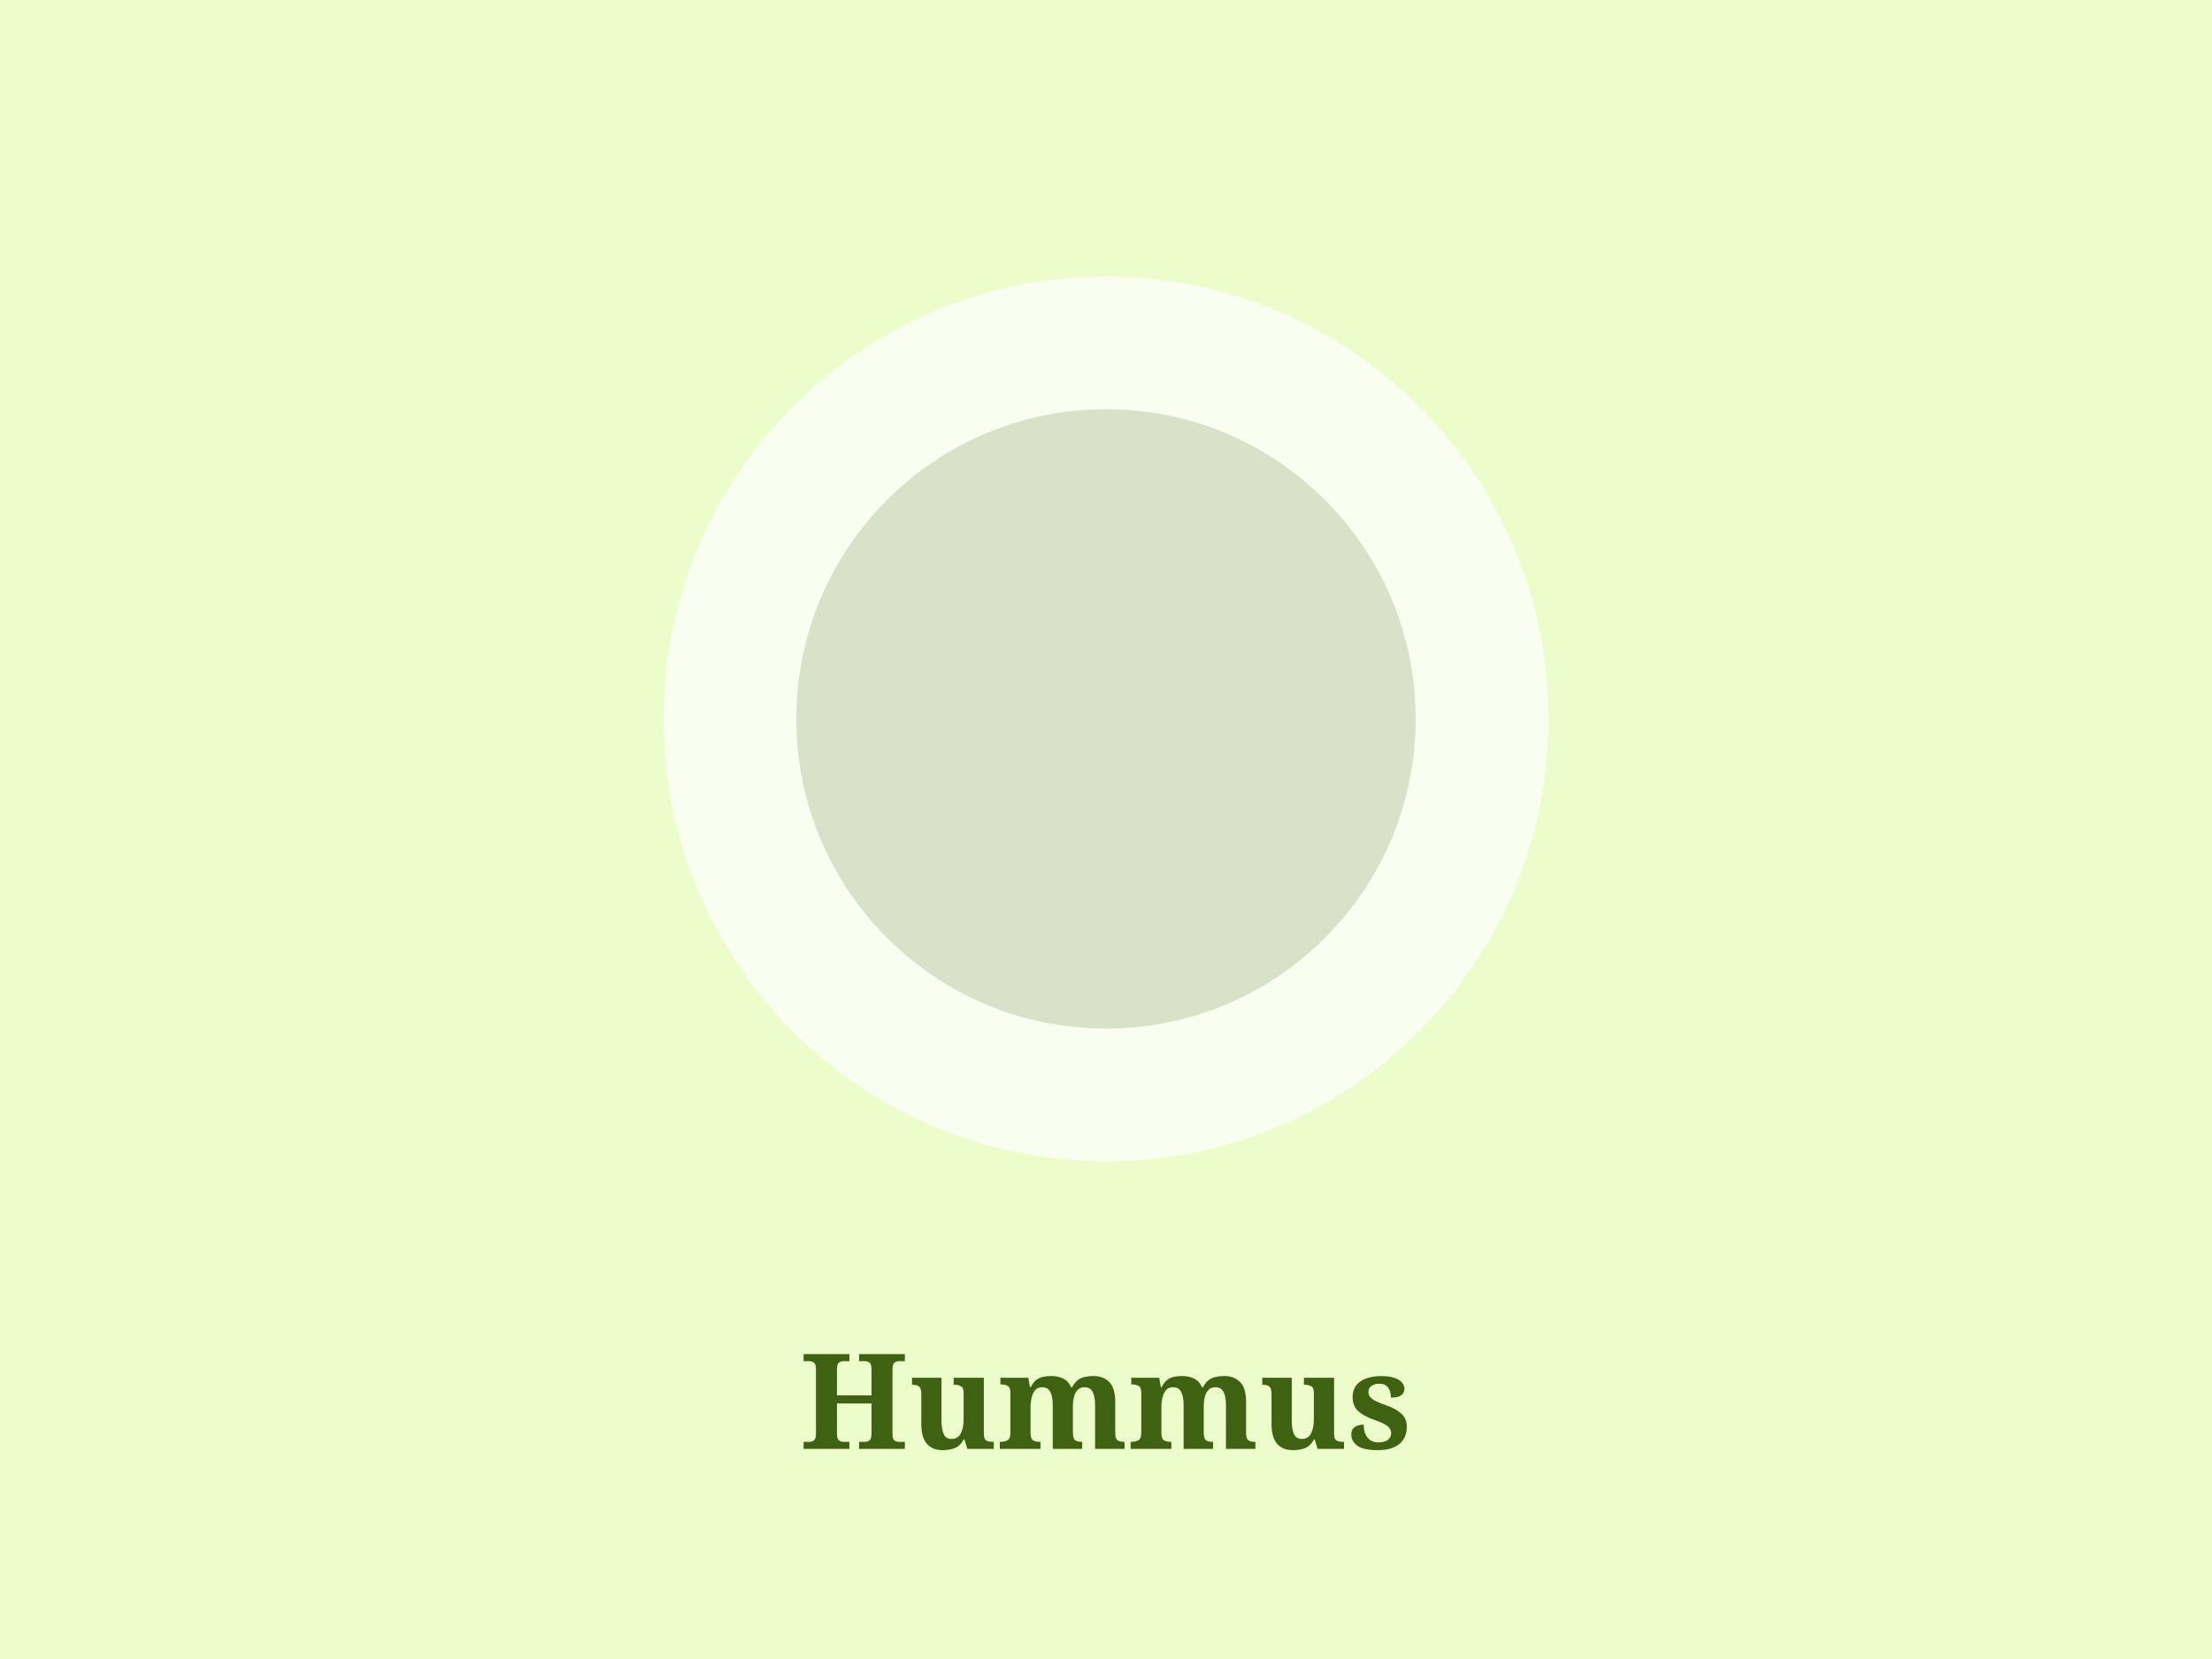
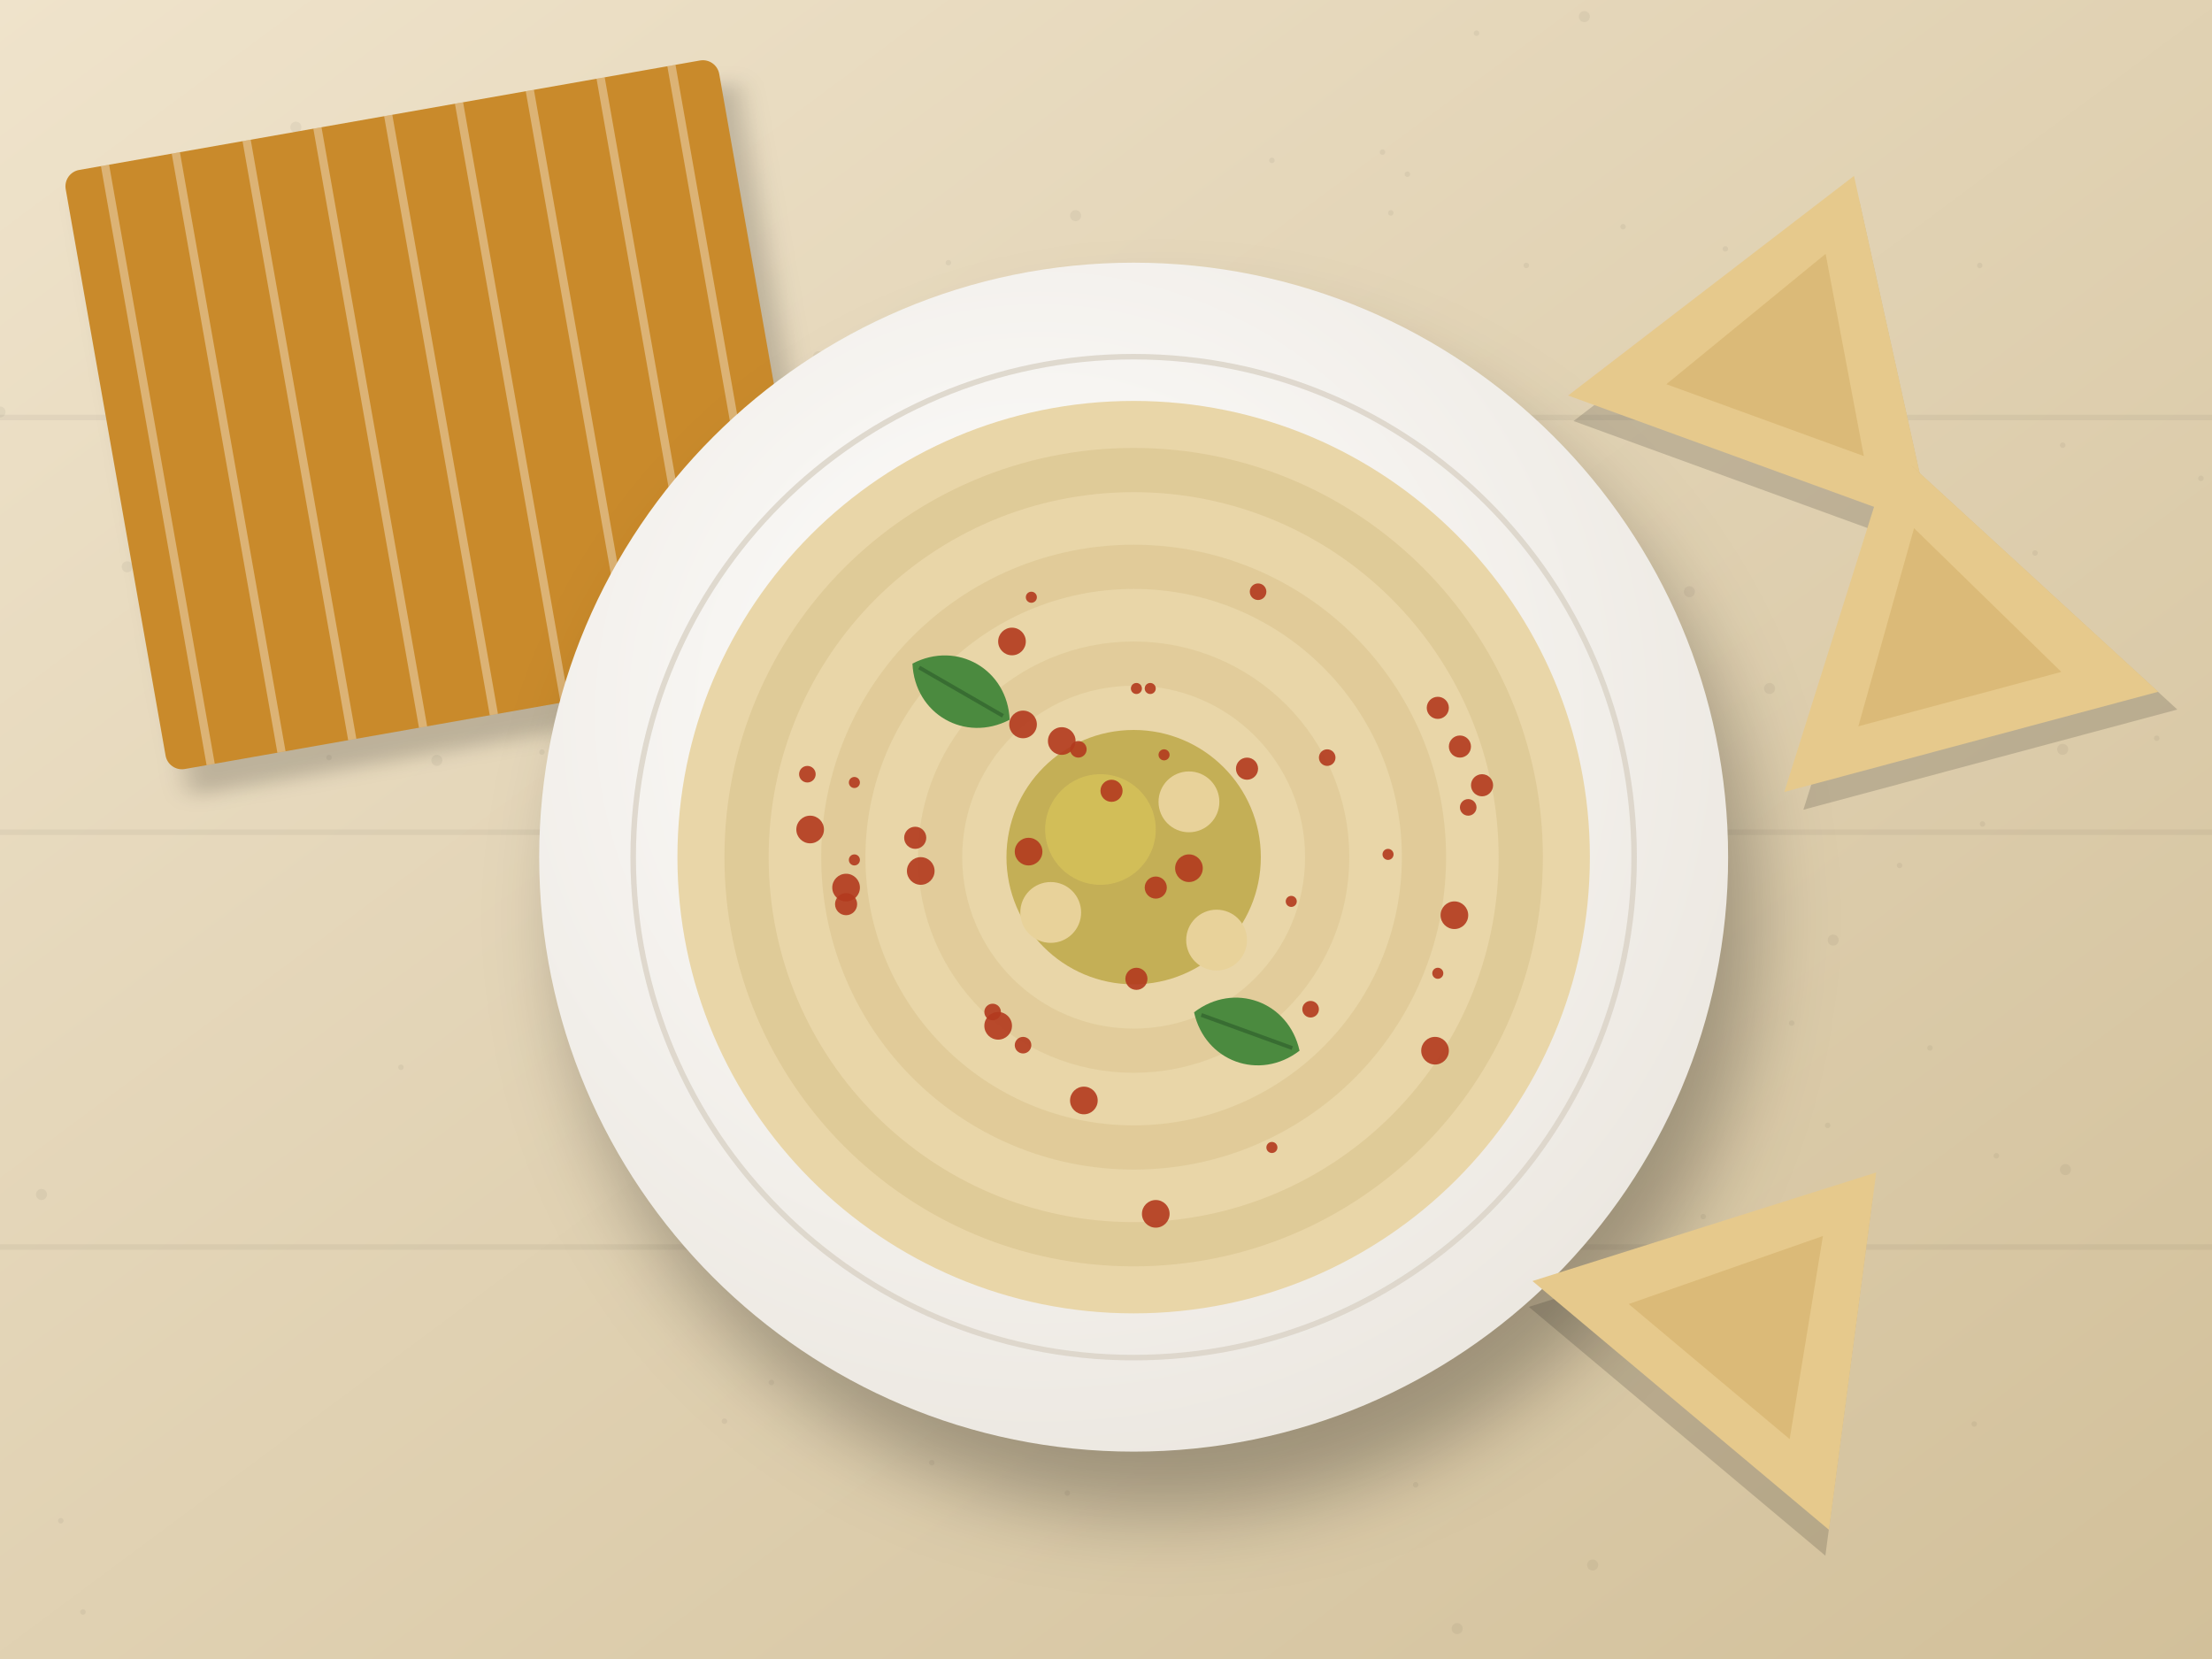
- <svg xmlns="http://www.w3.org/2000/svg" viewBox="0 0 400 300" role="img">
-   <rect width="400" height="300" fill="#ecfccb" />
-   <circle cx="200" cy="130" r="80" fill="#ffffff" opacity="0.7" />
-   <circle cx="200" cy="130" r="56" fill="#3f6212" opacity="0.18" />
-   <text x="200" y="262" text-anchor="middle" font-family="Georgia, serif" font-size="24" font-weight="bold" fill="#3f6212">Hummus</text>
+ <svg xmlns="http://www.w3.org/2000/svg" viewBox="0 0 800 600" role="img">
+   <defs>
+     <linearGradient id="bg" x1="0" y1="0" x2="1" y2="1">
+       <stop offset="0" stop-color="#efe3cb" />
+       <stop offset="1" stop-color="#d2c09a" />
+     </linearGradient>
+     <radialGradient id="plate" cx="0.42" cy="0.38" r="0.75">
+       <stop offset="0" stop-color="#ffffff" />
+       <stop offset="1" stop-color="#e9e4dc" />
+     </radialGradient>
+     <filter id="soft" x="-20%" y="-20%" width="140%" height="140%">
+       <feGaussianBlur stdDeviation="14" />
+     </filter>
+     <filter id="tiny" x="-20%" y="-20%" width="140%" height="140%">
+       <feGaussianBlur stdDeviation="4" />
+     </filter>
+   </defs>
+   <rect width="800" height="600" fill="url(#bg)" />
+   <rect x="0" y="150" width="800" height="2" fill="#000" opacity="0.045" />
+   <rect x="0" y="300" width="800" height="2" fill="#000" opacity="0.045" />
+   <rect x="0" y="450" width="800" height="2" fill="#000" opacity="0.045" />
+   <circle cx="587" cy="82" r="1" fill="#000" opacity="0.05" />
+   <circle cx="780" cy="267" r="1" fill="#000" opacity="0.05" />
+   <circle cx="0" cy="149" r="2" fill="#000" opacity="0.05" />
+   <circle cx="600" cy="481" r="2" fill="#000" opacity="0.05" />
+   <circle cx="382" cy="327" r="1" fill="#000" opacity="0.05" />
+   <circle cx="279" cy="500" r="1" fill="#000" opacity="0.05" />
+   <circle cx="747" cy="423" r="2" fill="#000" opacity="0.05" />
+   <circle cx="552" cy="96" r="1" fill="#000" opacity="0.05" />
+   <circle cx="576" cy="566" r="2" fill="#000" opacity="0.05" />
+   <circle cx="746" cy="271" r="2" fill="#000" opacity="0.05" />
+   <circle cx="624" cy="90" r="1" fill="#000" opacity="0.05" />
+   <circle cx="343" cy="95" r="1" fill="#000" opacity="0.05" />
+   <circle cx="419" cy="256" r="1" fill="#000" opacity="0.05" />
+   <circle cx="716" cy="96" r="1" fill="#000" opacity="0.05" />
+   <circle cx="717" cy="298" r="1" fill="#000" opacity="0.05" />
+   <circle cx="46" cy="205" r="2" fill="#000" opacity="0.05" />
+   <circle cx="369" cy="498" r="1" fill="#000" opacity="0.05" />
+   <circle cx="527" cy="589" r="2" fill="#000" opacity="0.05" />
+   <circle cx="714" cy="515" r="1" fill="#000" opacity="0.05" />
+   <circle cx="648" cy="370" r="1" fill="#000" opacity="0.05" />
+   <circle cx="616" cy="440" r="1" fill="#000" opacity="0.05" />
+   <circle cx="365" cy="122" r="1" fill="#000" opacity="0.05" />
+   <circle cx="512" cy="537" r="1" fill="#000" opacity="0.05" />
+   <circle cx="119" cy="274" r="1" fill="#000" opacity="0.05" />
+   <circle cx="736" cy="200" r="1" fill="#000" opacity="0.05" />
+   <circle cx="495" cy="228" r="1" fill="#000" opacity="0.05" />
+   <circle cx="611" cy="214" r="2" fill="#000" opacity="0.05" />
+   <circle cx="534" cy="12" r="1" fill="#000" opacity="0.05" />
+   <circle cx="796" cy="173" r="1" fill="#000" opacity="0.05" />
+   <circle cx="663" cy="340" r="2" fill="#000" opacity="0.05" />
+   <circle cx="687" cy="313" r="1" fill="#000" opacity="0.05" />
+   <circle cx="386" cy="540" r="1" fill="#000" opacity="0.05" />
+   <circle cx="296" cy="129" r="2" fill="#000" opacity="0.05" />
+   <circle cx="500" cy="55" r="1" fill="#000" opacity="0.05" />
+   <circle cx="433" cy="407" r="1" fill="#000" opacity="0.05" />
+   <circle cx="451" cy="251" r="1" fill="#000" opacity="0.05" />
+   <circle cx="617" cy="456" r="1" fill="#000" opacity="0.05" />
+   <circle cx="389" cy="78" r="2" fill="#000" opacity="0.05" />
+   <circle cx="436" cy="482" r="1" fill="#000" opacity="0.05" />
+   <circle cx="722" cy="418" r="1" fill="#000" opacity="0.05" />
+   <circle cx="196" cy="272" r="1" fill="#000" opacity="0.05" />
+   <circle cx="499" cy="176" r="1" fill="#000" opacity="0.05" />
+   <circle cx="22" cy="550" r="1" fill="#000" opacity="0.05" />
+   <circle cx="257" cy="369" r="1" fill="#000" opacity="0.05" />
+   <circle cx="262" cy="514" r="1" fill="#000" opacity="0.05" />
+   <circle cx="337" cy="529" r="1" fill="#000" opacity="0.05" />
+   <circle cx="420" cy="431" r="2" fill="#000" opacity="0.05" />
+   <circle cx="497" cy="274" r="2" fill="#000" opacity="0.05" />
+   <circle cx="486" cy="490" r="1" fill="#000" opacity="0.05" />
+   <circle cx="145" cy="386" r="1" fill="#000" opacity="0.05" />
+   <circle cx="313" cy="478" r="1" fill="#000" opacity="0.05" />
+   <circle cx="375" cy="166" r="2" fill="#000" opacity="0.05" />
+   <circle cx="385" cy="272" r="1" fill="#000" opacity="0.05" />
+   <circle cx="661" cy="407" r="1" fill="#000" opacity="0.05" />
+   <circle cx="746" cy="161" r="1" fill="#000" opacity="0.05" />
+   <circle cx="573" cy="6" r="2" fill="#000" opacity="0.05" />
+   <circle cx="460" cy="58" r="1" fill="#000" opacity="0.05" />
+   <circle cx="30" cy="583" r="1" fill="#000" opacity="0.05" />
+   <circle cx="698" cy="379" r="1" fill="#000" opacity="0.05" />
+   <circle cx="509" cy="63" r="1" fill="#000" opacity="0.05" />
+   <circle cx="158" cy="275" r="2" fill="#000" opacity="0.05" />
+   <circle cx="15" cy="432" r="2" fill="#000" opacity="0.05" />
+   <circle cx="503" cy="77" r="1" fill="#000" opacity="0.05" />
+   <circle cx="237" cy="102" r="1" fill="#000" opacity="0.05" />
+   <circle cx="370" cy="148" r="2" fill="#000" opacity="0.05" />
+   <circle cx="640" cy="249" r="2" fill="#000" opacity="0.05" />
+   <circle cx="325" cy="147" r="1" fill="#000" opacity="0.05" />
+   <circle cx="643" cy="99" r="2" fill="#000" opacity="0.05" />
+   <circle cx="107" cy="46" r="2" fill="#000" opacity="0.05" />
+   <circle cx="489" cy="473" r="2" fill="#000" opacity="0.05" />
+   <g transform="rotate(-10 160.0 150.0)">
+     <rect x="46" y="50" width="240" height="220" fill="#000" opacity="0.18" filter="url(#tiny)" />
+     <rect x="40" y="40" width="240" height="220" rx="6" fill="#c98a2b" />
+     <rect x="54" y="40" width="3" height="220" fill="#fff" opacity="0.35" />
+     <rect x="80" y="40" width="3" height="220" fill="#fff" opacity="0.35" />
+     <rect x="106" y="40" width="3" height="220" fill="#fff" opacity="0.35" />
+     <rect x="132" y="40" width="3" height="220" fill="#fff" opacity="0.35" />
+     <rect x="158" y="40" width="3" height="220" fill="#fff" opacity="0.35" />
+     <rect x="184" y="40" width="3" height="220" fill="#fff" opacity="0.35" />
+     <rect x="210" y="40" width="3" height="220" fill="#fff" opacity="0.35" />
+     <rect x="236" y="40" width="3" height="220" fill="#fff" opacity="0.35" />
+     <rect x="262" y="40" width="3" height="220" fill="#fff" opacity="0.35" />
+   </g>
+   <ellipse cx="420" cy="332" rx="215" ry="215" fill="#000" opacity="0.28" filter="url(#soft)" />
+   <circle cx="410" cy="310" r="215" fill="url(#plate)" />
+   <circle cx="410" cy="310" r="181" fill="none" stroke="#d9d2c6" stroke-width="2" opacity="0.8" />
+   <circle cx="410" cy="310" r="165" fill="#e9d6a8" />
+   <circle cx="410" cy="310" r="140" fill="none" stroke="#d6bf88" stroke-width="16" opacity="0.5" />
+   <circle cx="410" cy="310" r="105" fill="none" stroke="#d6bf88" stroke-width="16" opacity="0.45" />
+   <circle cx="410" cy="310" r="70" fill="none" stroke="#d6bf88" stroke-width="16" opacity="0.4" />
+   <circle cx="410" cy="310" r="46" fill="#b8a13b" opacity="0.75" />
+   <circle cx="398" cy="300" r="20" fill="#d6c259" opacity="0.8" />
+   <circle cx="306" cy="327" r="4" fill="#b23a1e" opacity="0.9" />
+   <circle cx="418" cy="321" r="4" fill="#b23a1e" opacity="0.9" />
+   <circle cx="306" cy="321" r="5" fill="#b23a1e" opacity="0.9" />
+   <circle cx="373" cy="216" r="2" fill="#b23a1e" opacity="0.9" />
+   <circle cx="384" cy="268" r="5" fill="#b23a1e" opacity="0.9" />
+   <circle cx="359" cy="366" r="3" fill="#b23a1e" opacity="0.9" />
+   <circle cx="520" cy="352" r="2" fill="#b23a1e" opacity="0.9" />
+   <circle cx="293" cy="300" r="5" fill="#b23a1e" opacity="0.9" />
+   <circle cx="421" cy="273" r="2" fill="#b23a1e" opacity="0.9" />
+   <circle cx="455" cy="214" r="3" fill="#b23a1e" opacity="0.9" />
+   <circle cx="519" cy="380" r="5" fill="#b23a1e" opacity="0.9" />
+   <circle cx="474" cy="365" r="3" fill="#b23a1e" opacity="0.9" />
+   <circle cx="292" cy="280" r="3" fill="#b23a1e" opacity="0.9" />
+   <circle cx="531" cy="292" r="3" fill="#b23a1e" opacity="0.9" />
+   <circle cx="372" cy="308" r="5" fill="#b23a1e" opacity="0.9" />
+   <circle cx="366" cy="232" r="5" fill="#b23a1e" opacity="0.9" />
+   <circle cx="309" cy="283" r="2" fill="#b23a1e" opacity="0.9" />
+   <circle cx="536" cy="284" r="4" fill="#b23a1e" opacity="0.9" />
+   <circle cx="361" cy="371" r="5" fill="#b23a1e" opacity="0.9" />
+   <circle cx="390" cy="271" r="3" fill="#b23a1e" opacity="0.9" />
+   <circle cx="370" cy="378" r="3" fill="#b23a1e" opacity="0.9" />
+   <circle cx="526" cy="331" r="5" fill="#b23a1e" opacity="0.9" />
+   <circle cx="430" cy="314" r="5" fill="#b23a1e" opacity="0.9" />
+   <circle cx="467" cy="326" r="2" fill="#b23a1e" opacity="0.9" />
+   <circle cx="411" cy="249" r="2" fill="#b23a1e" opacity="0.9" />
+   <circle cx="402" cy="286" r="4" fill="#b23a1e" opacity="0.9" />
+   <circle cx="309" cy="311" r="2" fill="#b23a1e" opacity="0.9" />
+   <circle cx="331" cy="303" r="4" fill="#b23a1e" opacity="0.9" />
+   <circle cx="392" cy="398" r="5" fill="#b23a1e" opacity="0.9" />
+   <circle cx="418" cy="439" r="5" fill="#b23a1e" opacity="0.9" />
+   <circle cx="480" cy="274" r="3" fill="#b23a1e" opacity="0.9" />
+   <circle cx="416" cy="249" r="2" fill="#b23a1e" opacity="0.9" />
+   <circle cx="528" cy="270" r="4" fill="#b23a1e" opacity="0.9" />
+   <circle cx="460" cy="415" r="2" fill="#b23a1e" opacity="0.9" />
+   <circle cx="411" cy="354" r="4" fill="#b23a1e" opacity="0.9" />
+   <circle cx="502" cy="309" r="2" fill="#b23a1e" opacity="0.9" />
+   <circle cx="520" cy="256" r="4" fill="#b23a1e" opacity="0.9" />
+   <circle cx="370" cy="262" r="5" fill="#b23a1e" opacity="0.9" />
+   <circle cx="333" cy="315" r="5" fill="#b23a1e" opacity="0.9" />
+   <circle cx="451" cy="278" r="4" fill="#b23a1e" opacity="0.9" />
+   <circle cx="380" cy="330" r="11" fill="#e8d29a" />
+   <circle cx="430" cy="290" r="11" fill="#e8d29a" />
+   <circle cx="440" cy="340" r="11" fill="#e8d29a" />
+   <g transform="translate(330 240) rotate(30) scale(0.7)">
+     <path d="M0 0 C14 -22 44 -22 58 0 C44 22 14 22 0 0Z" fill="#4b8a3f" />
+     <path d="M4 0H54" stroke="#2c5a29" stroke-width="2" opacity="0.6" />
+   </g>
+   <g transform="translate(470 380) rotate(200) scale(0.7)">
+     <path d="M0 0 C14 -22 44 -22 58 0 C44 22 14 22 0 0Z" fill="#4b8a3f" />
+     <path d="M4 0H54" stroke="#2c5a29" stroke-width="2" opacity="0.6" />
+   </g>
+   <g transform="rotate(20 650 120)">
+     <path d="M650 60 L720 170 L580 170Z" fill="#000" opacity="0.15" transform="translate(5 8)" />
+     <path d="M650 60 L720 170 L580 170Z" fill="#e6c98c" />
+     <path d="M650 90 L688 154 L612 154Z" fill="#d4b06a" opacity="0.6" />
+   </g>
+   <g transform="rotate(-15 700 220)">
+     <path d="M700 160 L770 270 L630 270Z" fill="#000" opacity="0.15" transform="translate(5 8)" />
+     <path d="M700 160 L770 270 L630 270Z" fill="#e6c98c" />
+     <path d="M700 190 L738 254 L662 254Z" fill="#d4b06a" opacity="0.6" />
+   </g>
+   <g transform="rotate(40 640 470)">
+     <path d="M640 410 L710 520 L570 520Z" fill="#000" opacity="0.15" transform="translate(5 8)" />
+     <path d="M640 410 L710 520 L570 520Z" fill="#e6c98c" />
+     <path d="M640 440 L678 504 L602 504Z" fill="#d4b06a" opacity="0.6" />
+   </g>
</svg>
